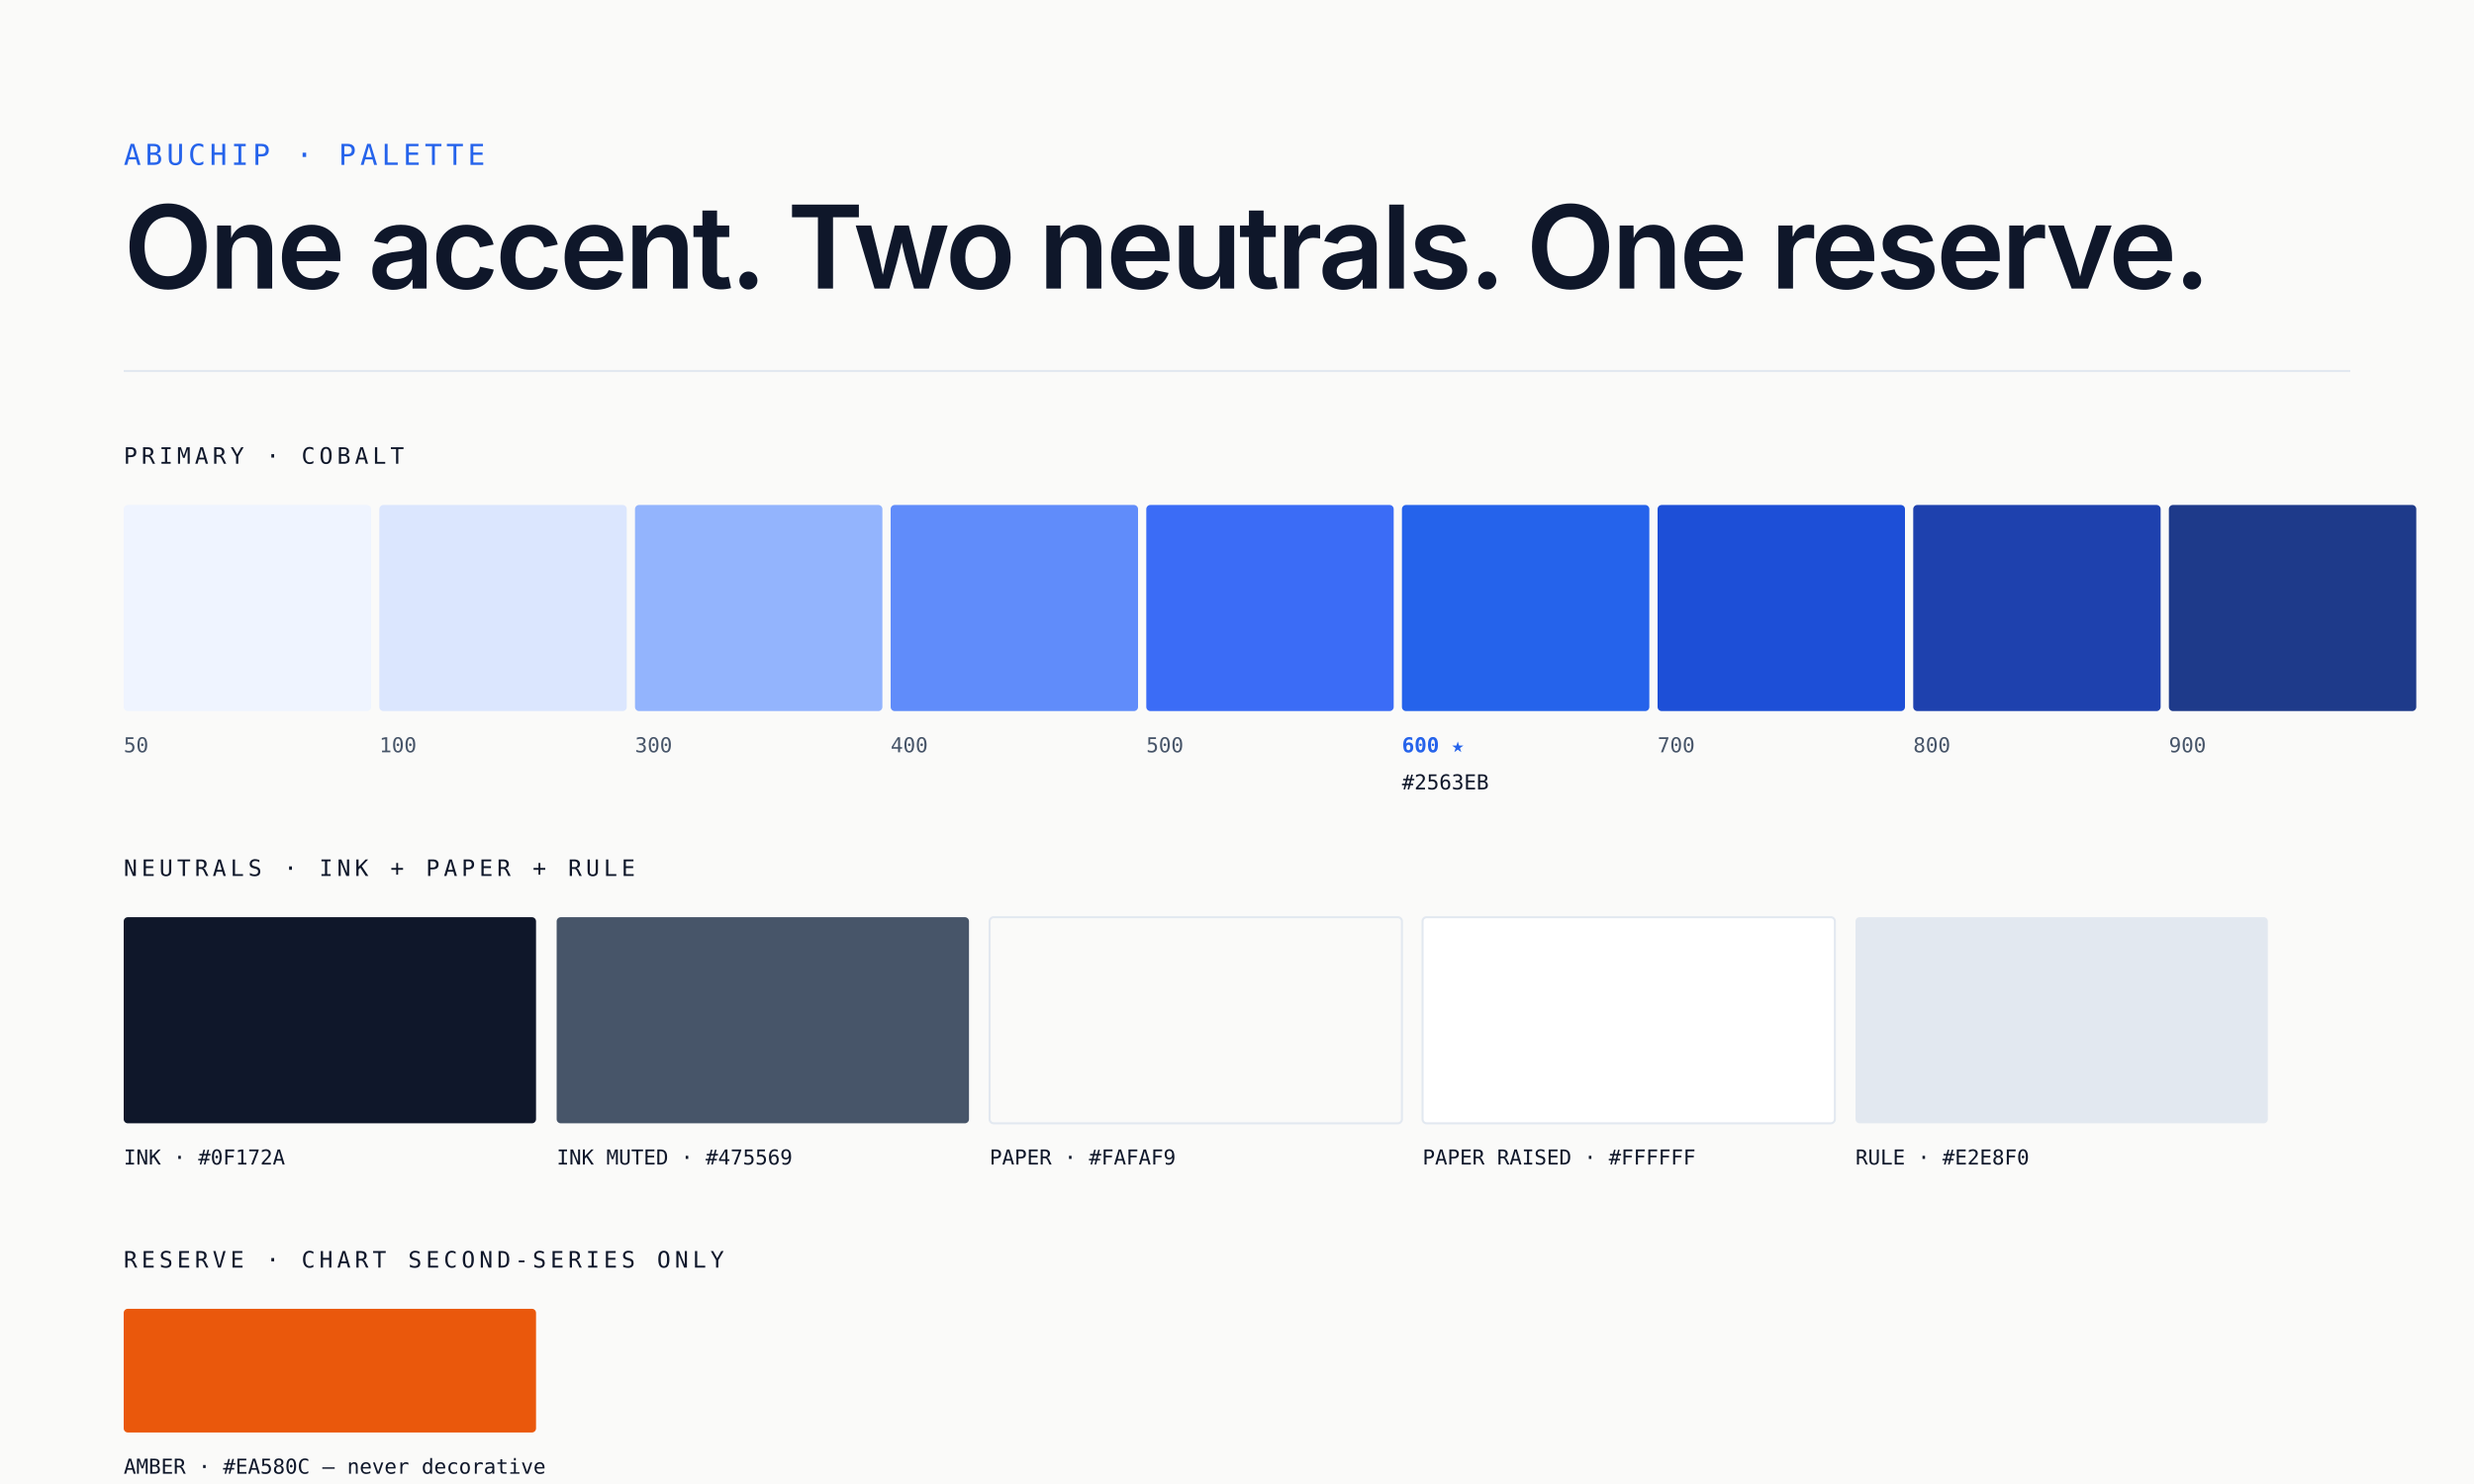
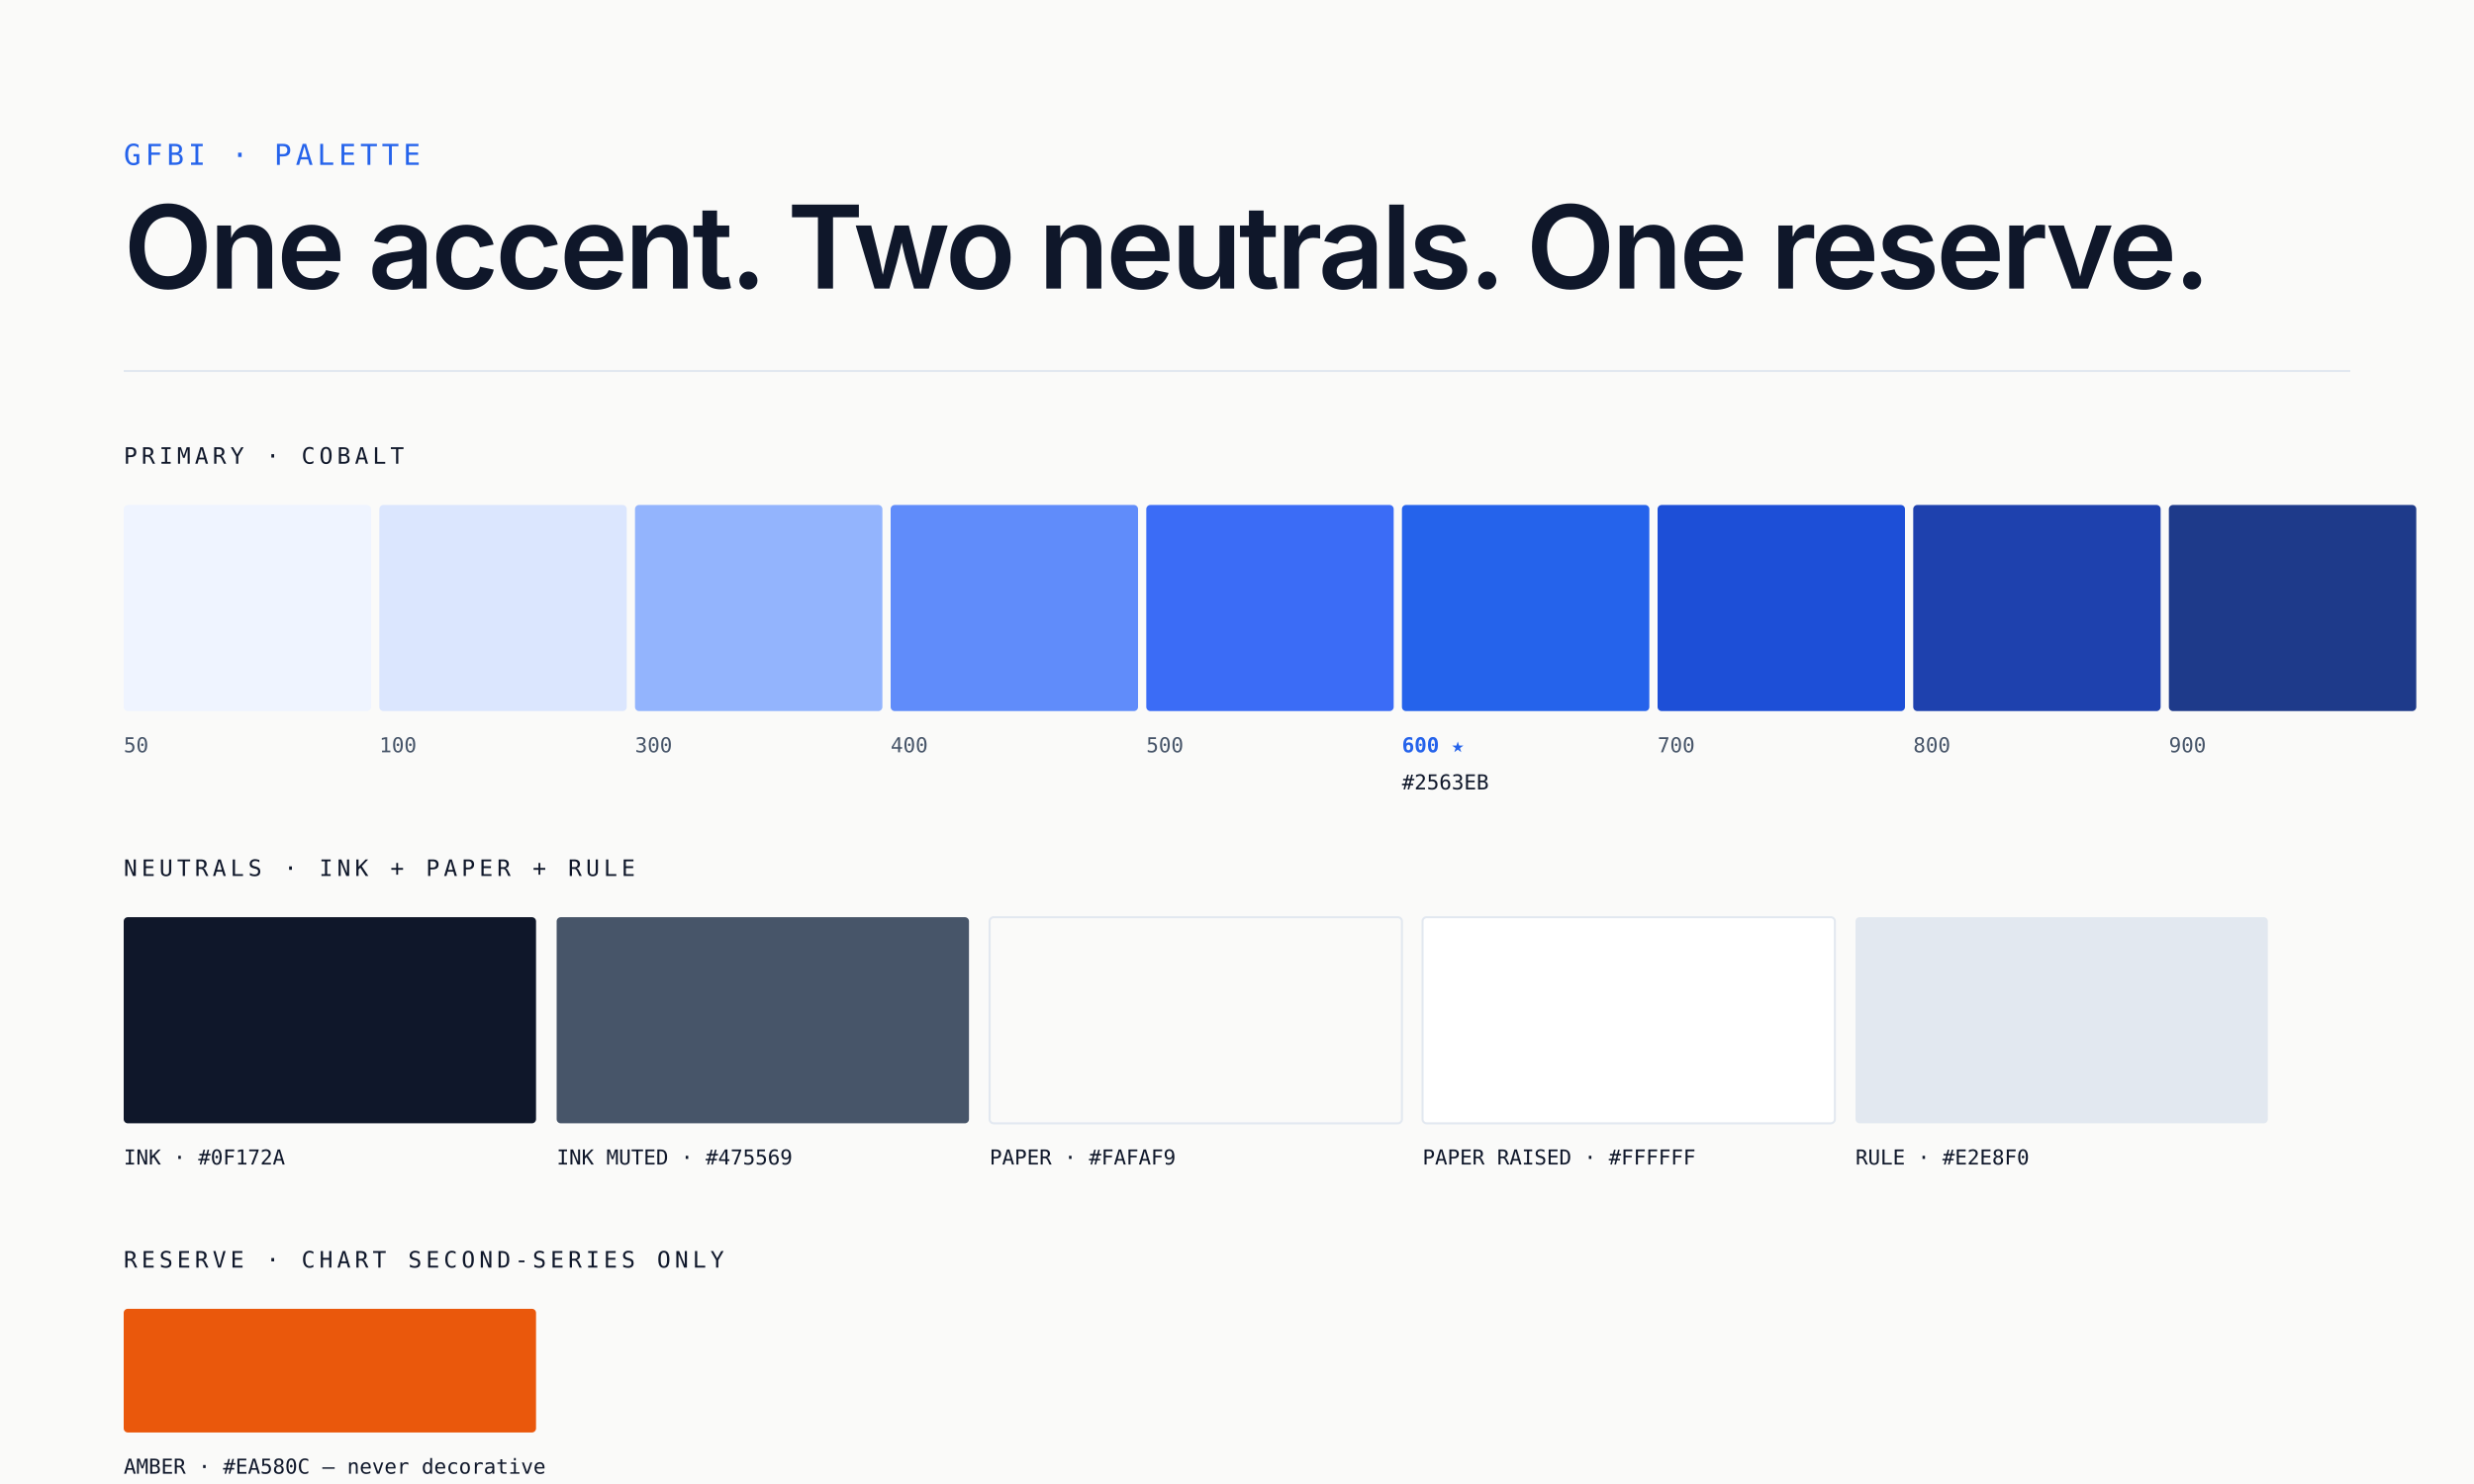
- <svg xmlns="http://www.w3.org/2000/svg" viewBox="0 0 1200 720" width="1200" height="720" role="img" aria-label="AbuChip palette swatch sheet">
+ <svg xmlns="http://www.w3.org/2000/svg" viewBox="0 0 1200 720" width="1200" height="720" role="img" aria-label="GFBI palette swatch sheet">
  <rect width="1200" height="720" fill="#FAFAF9" />
-   <text x="60" y="80" font-family="Geist Mono, ui-monospace, monospace" font-size="14" font-weight="500" letter-spacing="2" fill="#2563EB">ABUCHIP · PALETTE</text>
+   <text x="60" y="80" font-family="Geist Mono, ui-monospace, monospace" font-size="14" font-weight="500" letter-spacing="2" fill="#2563EB">GFBI · PALETTE</text>
  <text x="60" y="140" font-family="Geist, Inter, system-ui, sans-serif" font-size="56" font-weight="600" fill="#0F172A" letter-spacing="-1.5">One accent. Two neutrals. One reserve.</text>
  <line x1="60" y1="180" x2="1140" y2="180" stroke="#E2E8F0" stroke-width="1" />
  <text x="60" y="225" font-family="Geist Mono, ui-monospace, monospace" font-size="11" font-weight="500" letter-spacing="2" fill="#0F172A">PRIMARY · COBALT</text>
  <g transform="translate(60,245)">
    <rect x="0" y="0" width="120" height="100" fill="#EFF4FF" rx="2" />
    <rect x="124" y="0" width="120" height="100" fill="#DBE6FE" rx="2" />
    <rect x="248" y="0" width="120" height="100" fill="#93B4FD" rx="2" />
    <rect x="372" y="0" width="120" height="100" fill="#608CFA" rx="2" />
    <rect x="496" y="0" width="120" height="100" fill="#3B6CF6" rx="2" />
    <rect x="620" y="0" width="120" height="100" fill="#2563EB" rx="2" />
    <rect x="744" y="0" width="120" height="100" fill="#1D4FD7" rx="2" />
    <rect x="868" y="0" width="120" height="100" fill="#1E41AE" rx="2" />
    <rect x="992" y="0" width="120" height="100" fill="#1E3A8A" rx="2" />
    <text x="0" y="120" font-family="Geist Mono, ui-monospace, monospace" font-size="10" fill="#475569">50</text>
    <text x="124" y="120" font-family="Geist Mono, ui-monospace, monospace" font-size="10" fill="#475569">100</text>
    <text x="248" y="120" font-family="Geist Mono, ui-monospace, monospace" font-size="10" fill="#475569">300</text>
    <text x="372" y="120" font-family="Geist Mono, ui-monospace, monospace" font-size="10" fill="#475569">400</text>
    <text x="496" y="120" font-family="Geist Mono, ui-monospace, monospace" font-size="10" fill="#475569">500</text>
    <text x="620" y="120" font-family="Geist Mono, ui-monospace, monospace" font-size="10" font-weight="600" fill="#2563EB">600 ★</text>
    <text x="744" y="120" font-family="Geist Mono, ui-monospace, monospace" font-size="10" fill="#475569">700</text>
    <text x="868" y="120" font-family="Geist Mono, ui-monospace, monospace" font-size="10" fill="#475569">800</text>
    <text x="992" y="120" font-family="Geist Mono, ui-monospace, monospace" font-size="10" fill="#475569">900</text>
    <text x="620" y="138" font-family="Geist Mono, ui-monospace, monospace" font-size="10" fill="#0F172A">#2563EB</text>
  </g>
  <text x="60" y="425" font-family="Geist Mono, ui-monospace, monospace" font-size="11" font-weight="500" letter-spacing="2" fill="#0F172A">NEUTRALS · INK + PAPER + RULE</text>
  <g transform="translate(60,445)">
    <rect x="0" y="0" width="200" height="100" fill="#0F172A" rx="2" />
    <rect x="210" y="0" width="200" height="100" fill="#475569" rx="2" />
    <rect x="420" y="0" width="200" height="100" fill="#FAFAF9" rx="2" stroke="#E2E8F0" stroke-width="1" />
    <rect x="630" y="0" width="200" height="100" fill="#FFFFFF" rx="2" stroke="#E2E8F0" stroke-width="1" />
    <rect x="840" y="0" width="200" height="100" fill="#E2E8F0" rx="2" />
    <text x="0" y="120" font-family="Geist Mono, ui-monospace, monospace" font-size="10" fill="#0F172A">INK · #0F172A</text>
    <text x="210" y="120" font-family="Geist Mono, ui-monospace, monospace" font-size="10" fill="#0F172A">INK MUTED · #475569</text>
    <text x="420" y="120" font-family="Geist Mono, ui-monospace, monospace" font-size="10" fill="#0F172A">PAPER · #FAFAF9</text>
    <text x="630" y="120" font-family="Geist Mono, ui-monospace, monospace" font-size="10" fill="#0F172A">PAPER RAISED · #FFFFFF</text>
    <text x="840" y="120" font-family="Geist Mono, ui-monospace, monospace" font-size="10" fill="#0F172A">RULE · #E2E8F0</text>
  </g>
  <text x="60" y="615" font-family="Geist Mono, ui-monospace, monospace" font-size="11" font-weight="500" letter-spacing="2" fill="#0F172A">RESERVE · CHART SECOND-SERIES ONLY</text>
  <g transform="translate(60,635)">
    <rect x="0" y="0" width="200" height="60" fill="#EA580C" rx="2" />
    <text x="0" y="80" font-family="Geist Mono, ui-monospace, monospace" font-size="10" fill="#0F172A">AMBER · #EA580C — never decorative</text>
  </g>
</svg>
